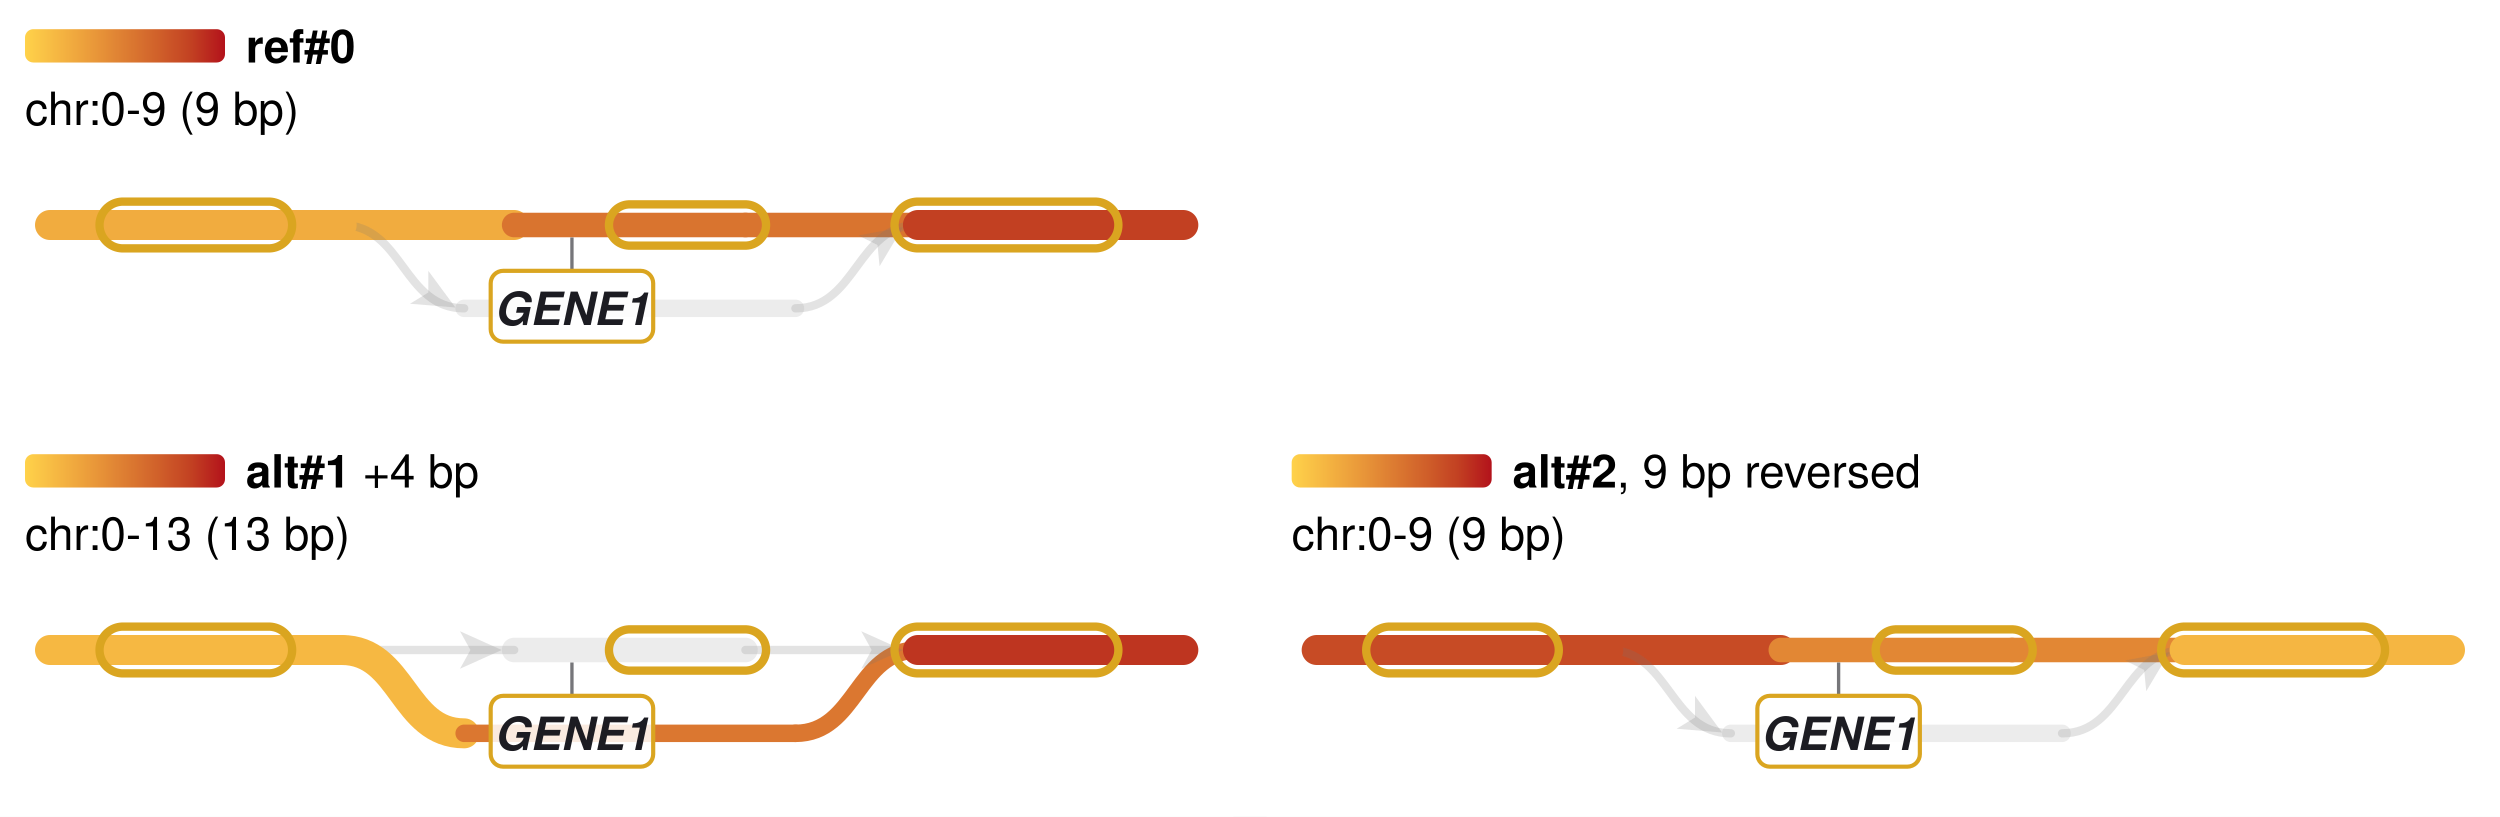
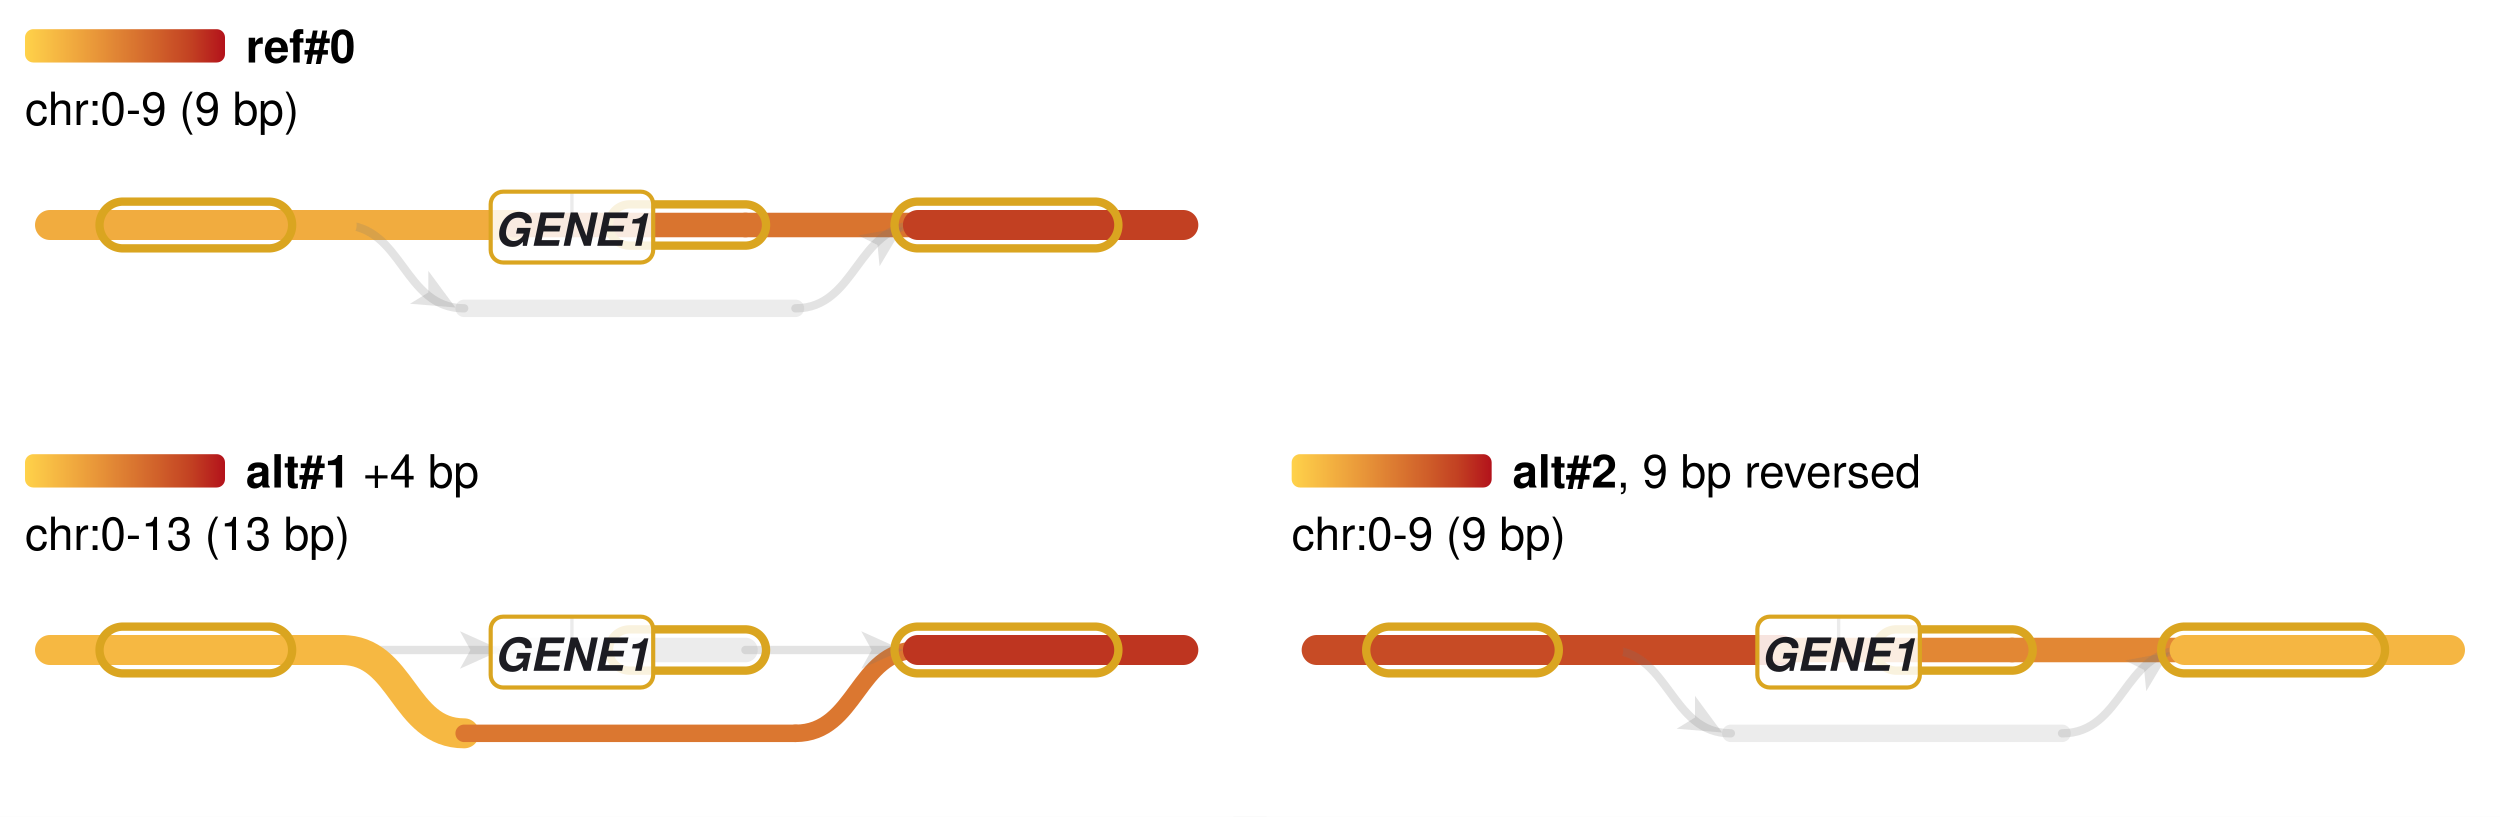
<svg xmlns="http://www.w3.org/2000/svg" width="600" height="196" viewBox="0 0 600 196">
  <rect width="600" height="196" fill="#fff" />
  <linearGradient id="key0">
    <stop offset="0" stop-color="rgb(255, 210, 74)" />
    <stop offset="0.167" stop-color="rgb(245, 182, 66)" />
    <stop offset="0.333" stop-color="rgb(234, 154, 58)" />
    <stop offset="0.5" stop-color="rgb(221, 125, 50)" />
    <stop offset="0.667" stop-color="rgb(208, 96, 42)" />
    <stop offset="0.833" stop-color="rgb(194, 64, 34)" />
    <stop offset="1" stop-color="rgb(179, 18, 27)" />
  </linearGradient>
  <g transform="translate(6 2)" font-family="Helvetica, Arial, sans-serif" font-size="11">
    <rect y="5" width="48" height="8" rx="2" fill="url(#key0)" />
    <text x="53" y="13">
      <tspan font-weight="bold">ref#0</tspan>
    </text>
    <text y="28">chr:0-9 (9 bp)</text>
  </g>
  <svg x="0" y="34" width="296" height="60">
    <rect x="0" y="0" width="296" height="60" fill="rgb(255,255,255)" />
    <path d="M82 20C102.7 20 102.7 20 123.4 20" fill="none" stroke="rgb(241,172,63)" stroke-width="7.2" stroke-linecap="round" stroke-linejoin="round" />
    <path d="M178.9 20C199.6 20 199.6 20 220.3 20" fill="none" stroke="rgb(217,116,47)" stroke-width="5.9" stroke-linecap="round" stroke-linejoin="round" />
    <path d="M82 20C96.7 20 96.7 40 111.4 40M190.9 40C205.6 40 205.6 20 220.3 20" fill="none" stroke="rgb(119,119,119)" stroke-opacity="0.2" stroke-width="2" stroke-linecap="round" stroke-linejoin="round" />
    <path d="M12 20L82 20" fill="none" stroke="rgb(241,172,63)" stroke-width="7.2" stroke-linecap="round" stroke-linejoin="round" />
    <path d="M123.4 20L178.9 20" fill="none" stroke="rgb(217,116,47)" stroke-width="5.9" stroke-linecap="round" stroke-linejoin="round" />
    <path d="M220.3 20L284 20" fill="none" stroke="rgb(194,64,34)" stroke-width="7.2" stroke-linecap="round" stroke-linejoin="round" />
    <path d="M111.4 40L190.9 40" fill="none" stroke="rgb(160,160,160)" stroke-opacity="0.2" stroke-width="4.2" stroke-linecap="round" stroke-linejoin="round" />
    <path d="M109.3 39.8L98.4 38.9L102.8 36.2L102.8 31ZM216.7 20.5L211.1 29.9L210.6 24.8L206 22.5Z" fill="rgb(119,119,119)" fill-opacity="0.2" />
    <mask id="exons0" maskUnits="userSpaceOnUse" x="0" y="0" width="296" height="60">
      <path d="M29.5,20L64.5,20" fill="none" stroke="#fff" stroke-width="13.229" stroke-linecap="round" stroke-linejoin="round" />
      <path d="M151.1,20L178.9,20" fill="none" stroke="#fff" stroke-width="11.902" stroke-linecap="round" stroke-linejoin="round" />
      <path d="M220.3,20L262.8,20" fill="none" stroke="#fff" stroke-width="13.229" stroke-linecap="round" stroke-linejoin="round" />
      <path d="M29.5,20L64.5,20" fill="none" stroke="#000" stroke-width="9.229" stroke-linecap="round" stroke-linejoin="round" />
      <path d="M151.1,20L178.9,20" fill="none" stroke="#000" stroke-width="7.902" stroke-linecap="round" stroke-linejoin="round" />
      <path d="M220.3,20L262.8,20" fill="none" stroke="#000" stroke-width="9.229" stroke-linecap="round" stroke-linejoin="round" />
    </mask>
    <rect width="296" height="60" fill="#daa520" mask="url(#exons0)" />
-     <line x1="137.265" x2="137.265" y1="31" y2="23" stroke="#1c1c22" stroke-width="0.8" stroke-opacity="0.6" />
-     <rect x="117.765" y="31" width="39" height="17" rx="3" fill="#fff" fill-opacity="0.85" stroke="#daa520" />
-     <text x="137.265" y="44" font-family="Helvetica, Arial, sans-serif" font-size="11" fill="#1c1c22" text-anchor="middle">
+     <line x1="137.265" x2="137.265" y1="12" y2="23" stroke="#1c1c22" stroke-width="0.8" stroke-opacity="0.6" />
+     <rect x="117.765" y="12" width="39" height="17" rx="3" fill="#fff" fill-opacity="0.85" stroke="#daa520" />
+     <text x="137.265" y="25" font-family="Helvetica, Arial, sans-serif" font-size="11" fill="#1c1c22" text-anchor="middle">
      <tspan font-style="italic" font-weight="600">GENE1</tspan>
    </text>
  </svg>
  <linearGradient id="key1">
    <stop offset="0" stop-color="rgb(255, 210, 74)" />
    <stop offset="0.167" stop-color="rgb(245, 182, 66)" />
    <stop offset="0.333" stop-color="rgb(234, 154, 58)" />
    <stop offset="0.5" stop-color="rgb(221, 125, 50)" />
    <stop offset="0.667" stop-color="rgb(208, 96, 42)" />
    <stop offset="0.833" stop-color="rgb(194, 64, 34)" />
    <stop offset="1" stop-color="rgb(179, 18, 27)" />
  </linearGradient>
  <g transform="translate(6 104)" font-family="Helvetica, Arial, sans-serif" font-size="11">
    <rect y="5" width="48" height="8" rx="2" fill="url(#key1)" />
    <text x="53" y="13">
      <tspan font-weight="bold">alt#1</tspan> +4 bp</text>
    <text y="28">chr:0-13 (13 bp)</text>
  </g>
  <svg x="0" y="136" width="296" height="60">
    <rect x="0" y="0" width="296" height="60" fill="rgb(255,255,255)" />
    <path d="M82 20C102.7 20 102.7 20 123.4 20M178.9 20C199.6 20 199.6 20 220.3 20" fill="none" stroke="rgb(119,119,119)" stroke-opacity="0.2" stroke-width="2" stroke-linecap="round" stroke-linejoin="round" />
    <path d="M82 20C96.7 20 96.7 40 111.4 40" fill="none" stroke="rgb(246,184,66)" stroke-width="7.2" stroke-linecap="round" stroke-linejoin="round" />
    <path d="M190.9 40C205.6 40 205.6 20 220.3 20" fill="none" stroke="rgb(219,119,48)" stroke-width="4.2" stroke-linecap="round" stroke-linejoin="round" />
    <path d="M12 20L82 20" fill="none" stroke="rgb(246,184,66)" stroke-width="7.2" stroke-linecap="round" stroke-linejoin="round" />
    <path d="M123.4 20L178.9 20" fill="none" stroke="rgb(160,160,160)" stroke-opacity="0.2" stroke-width="5.9" stroke-linecap="round" stroke-linejoin="round" />
    <path d="M220.3 20L284 20" fill="none" stroke="rgb(190,53,32)" stroke-width="7.2" stroke-linecap="round" stroke-linejoin="round" />
    <path d="M111.4 40L190.9 40" fill="none" stroke="rgb(219,119,48)" stroke-width="4.2" stroke-linecap="round" stroke-linejoin="round" />
    <path d="M120.4 20L110.4 24.5L112.9 20L110.4 15.5ZM216.7 20L206.7 24.5L209.2 20L206.7 15.5Z" fill="rgb(119,119,119)" fill-opacity="0.2" />
    <mask id="exons1" maskUnits="userSpaceOnUse" x="0" y="0" width="296" height="60">
      <path d="M29.5,20L64.5,20" fill="none" stroke="#fff" stroke-width="13.229" stroke-linecap="round" stroke-linejoin="round" />
      <path d="M151.1,20L178.9,20" fill="none" stroke="#fff" stroke-width="11.902" stroke-linecap="round" stroke-linejoin="round" />
      <path d="M220.3,20L262.8,20" fill="none" stroke="#fff" stroke-width="13.229" stroke-linecap="round" stroke-linejoin="round" />
      <path d="M29.5,20L64.5,20" fill="none" stroke="#000" stroke-width="9.229" stroke-linecap="round" stroke-linejoin="round" />
      <path d="M151.1,20L178.9,20" fill="none" stroke="#000" stroke-width="7.902" stroke-linecap="round" stroke-linejoin="round" />
      <path d="M220.3,20L262.8,20" fill="none" stroke="#000" stroke-width="9.229" stroke-linecap="round" stroke-linejoin="round" />
    </mask>
    <rect width="296" height="60" fill="#daa520" mask="url(#exons1)" />
-     <line x1="137.265" x2="137.265" y1="31" y2="23" stroke="#1c1c22" stroke-width="0.8" stroke-opacity="0.6" />
-     <rect x="117.765" y="31" width="39" height="17" rx="3" fill="#fff" fill-opacity="0.85" stroke="#daa520" />
-     <text x="137.265" y="44" font-family="Helvetica, Arial, sans-serif" font-size="11" fill="#1c1c22" text-anchor="middle">
+     <line x1="137.265" x2="137.265" y1="12" y2="23" stroke="#1c1c22" stroke-width="0.8" stroke-opacity="0.6" />
+     <rect x="117.765" y="12" width="39" height="17" rx="3" fill="#fff" fill-opacity="0.85" stroke="#daa520" />
+     <text x="137.265" y="25" font-family="Helvetica, Arial, sans-serif" font-size="11" fill="#1c1c22" text-anchor="middle">
      <tspan font-style="italic" font-weight="600">GENE1</tspan>
    </text>
  </svg>
  <linearGradient id="key2">
    <stop offset="0" stop-color="rgb(255, 210, 74)" />
    <stop offset="0.167" stop-color="rgb(245, 182, 66)" />
    <stop offset="0.333" stop-color="rgb(234, 154, 58)" />
    <stop offset="0.5" stop-color="rgb(221, 125, 50)" />
    <stop offset="0.667" stop-color="rgb(208, 96, 42)" />
    <stop offset="0.833" stop-color="rgb(194, 64, 34)" />
    <stop offset="1" stop-color="rgb(179, 18, 27)" />
  </linearGradient>
  <g transform="translate(310 104)" font-family="Helvetica, Arial, sans-serif" font-size="11">
    <rect y="5" width="48" height="8" rx="2" fill="url(#key2)" />
    <text x="53" y="13">
      <tspan font-weight="bold">alt#2</tspan>, 9 bp reversed</text>
    <text y="28">chr:0-9 (9 bp)</text>
  </g>
  <svg x="304" y="136" width="296" height="60">
    <rect x="0" y="0" width="296" height="60" fill="rgb(255,255,255)" />
    <path d="M82 20C102.7 20 102.7 20 123.4 20" fill="none" stroke="rgb(199,75,37)" stroke-width="7.2" stroke-linecap="round" stroke-linejoin="round" />
    <path d="M178.9 20C199.6 20 199.6 20 220.3 20" fill="none" stroke="rgb(226,135,52)" stroke-width="5.9" stroke-linecap="round" stroke-linejoin="round" />
    <path d="M82 20C96.7 20 96.7 40 111.4 40M190.9 40C205.6 40 205.6 20 220.3 20" fill="none" stroke="rgb(119,119,119)" stroke-opacity="0.2" stroke-width="2" stroke-linecap="round" stroke-linejoin="round" />
    <path d="M12 20L82 20" fill="none" stroke="rgb(199,75,37)" stroke-width="7.2" stroke-linecap="round" stroke-linejoin="round" />
    <path d="M123.4 20L178.9 20" fill="none" stroke="rgb(226,135,52)" stroke-width="5.9" stroke-linecap="round" stroke-linejoin="round" />
    <path d="M220.3 20L284 20" fill="none" stroke="rgb(245,182,66)" stroke-width="7.2" stroke-linecap="round" stroke-linejoin="round" />
    <path d="M111.4 40L190.9 40" fill="none" stroke="rgb(160,160,160)" stroke-opacity="0.2" stroke-width="4.2" stroke-linecap="round" stroke-linejoin="round" />
    <path d="M109.3 39.8L98.4 38.9L102.8 36.2L102.8 31ZM216.7 20.5L211.1 29.9L210.6 24.8L206 22.5Z" fill="rgb(119,119,119)" fill-opacity="0.2" />
    <mask id="exons2" maskUnits="userSpaceOnUse" x="0" y="0" width="296" height="60">
      <path d="M29.5,20L64.5,20" fill="none" stroke="#fff" stroke-width="13.229" stroke-linecap="round" stroke-linejoin="round" />
      <path d="M151.1,20L178.9,20" fill="none" stroke="#fff" stroke-width="11.902" stroke-linecap="round" stroke-linejoin="round" />
      <path d="M220.3,20L262.8,20" fill="none" stroke="#fff" stroke-width="13.229" stroke-linecap="round" stroke-linejoin="round" />
      <path d="M29.5,20L64.5,20" fill="none" stroke="#000" stroke-width="9.229" stroke-linecap="round" stroke-linejoin="round" />
      <path d="M151.1,20L178.9,20" fill="none" stroke="#000" stroke-width="7.902" stroke-linecap="round" stroke-linejoin="round" />
      <path d="M220.3,20L262.8,20" fill="none" stroke="#000" stroke-width="9.229" stroke-linecap="round" stroke-linejoin="round" />
    </mask>
    <rect width="296" height="60" fill="#daa520" mask="url(#exons2)" />
-     <line x1="137.265" x2="137.265" y1="31" y2="23" stroke="#1c1c22" stroke-width="0.8" stroke-opacity="0.6" />
-     <rect x="117.765" y="31" width="39" height="17" rx="3" fill="#fff" fill-opacity="0.85" stroke="#daa520" />
-     <text x="137.265" y="44" font-family="Helvetica, Arial, sans-serif" font-size="11" fill="#1c1c22" text-anchor="middle">
+     <line x1="137.265" x2="137.265" y1="12" y2="23" stroke="#1c1c22" stroke-width="0.8" stroke-opacity="0.6" />
+     <rect x="117.765" y="12" width="39" height="17" rx="3" fill="#fff" fill-opacity="0.85" stroke="#daa520" />
+     <text x="137.265" y="25" font-family="Helvetica, Arial, sans-serif" font-size="11" fill="#1c1c22" text-anchor="middle">
      <tspan font-style="italic" font-weight="600">GENE1</tspan>
    </text>
  </svg>
</svg>
